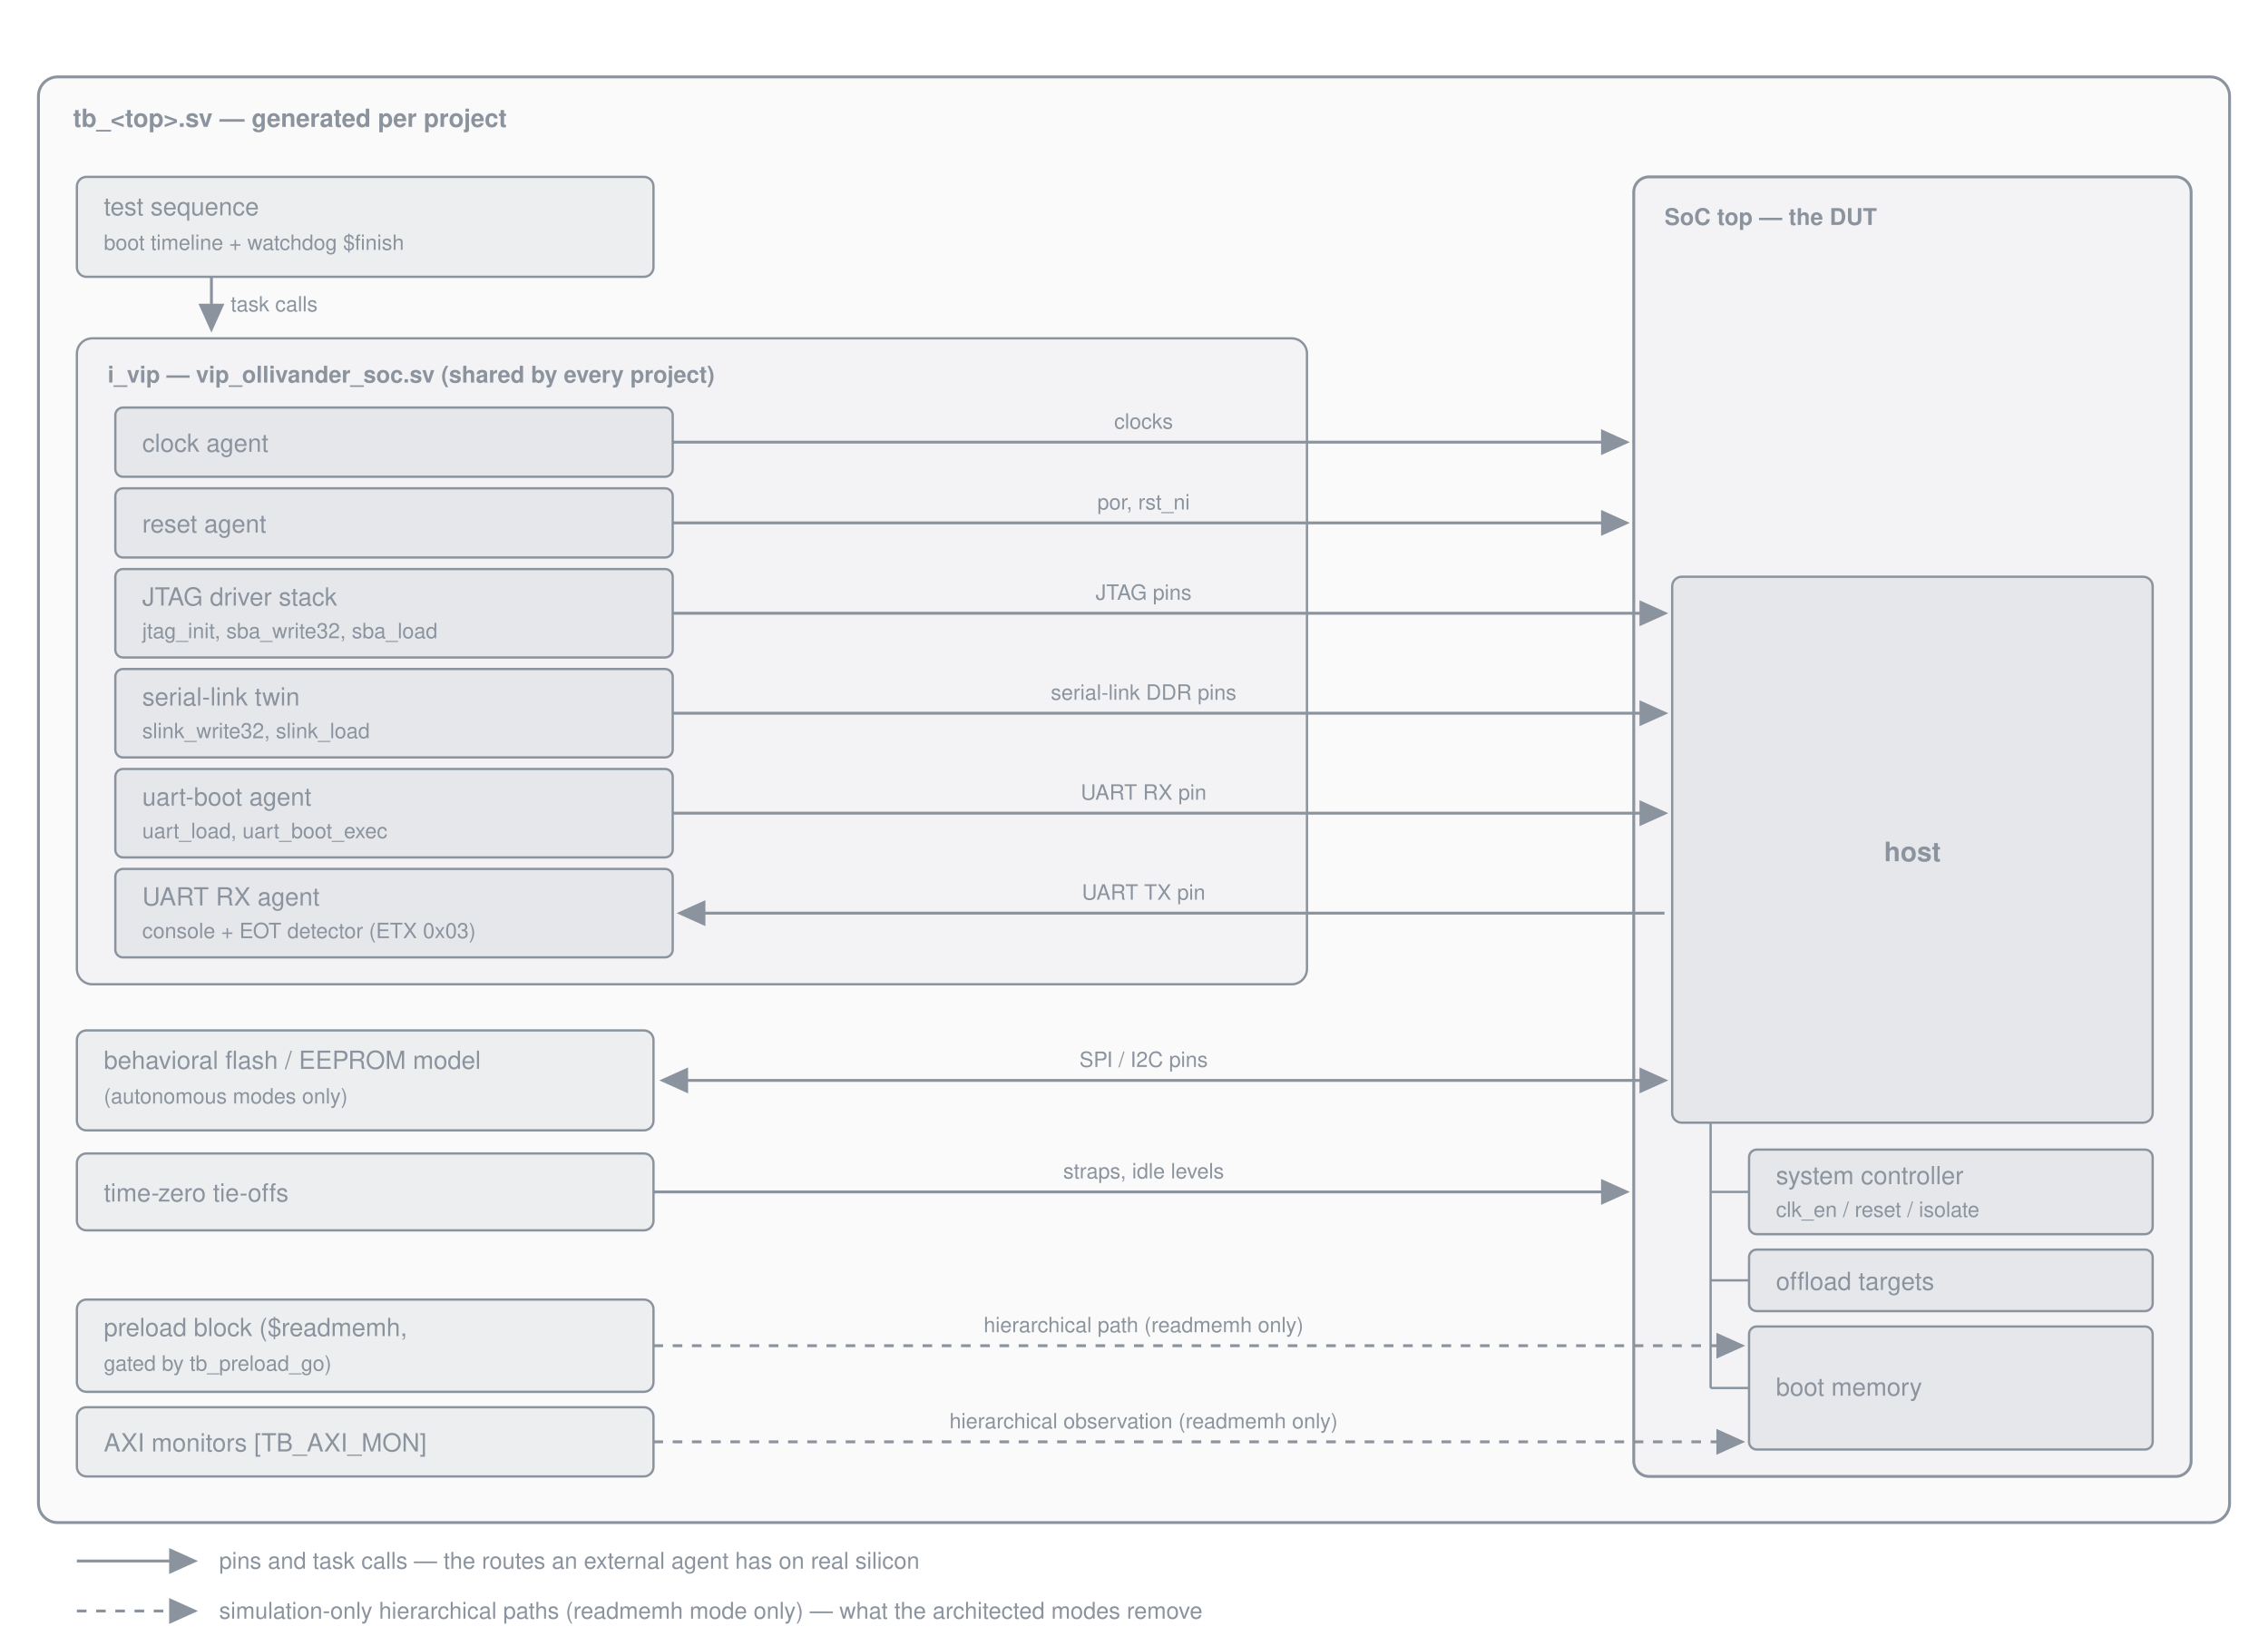
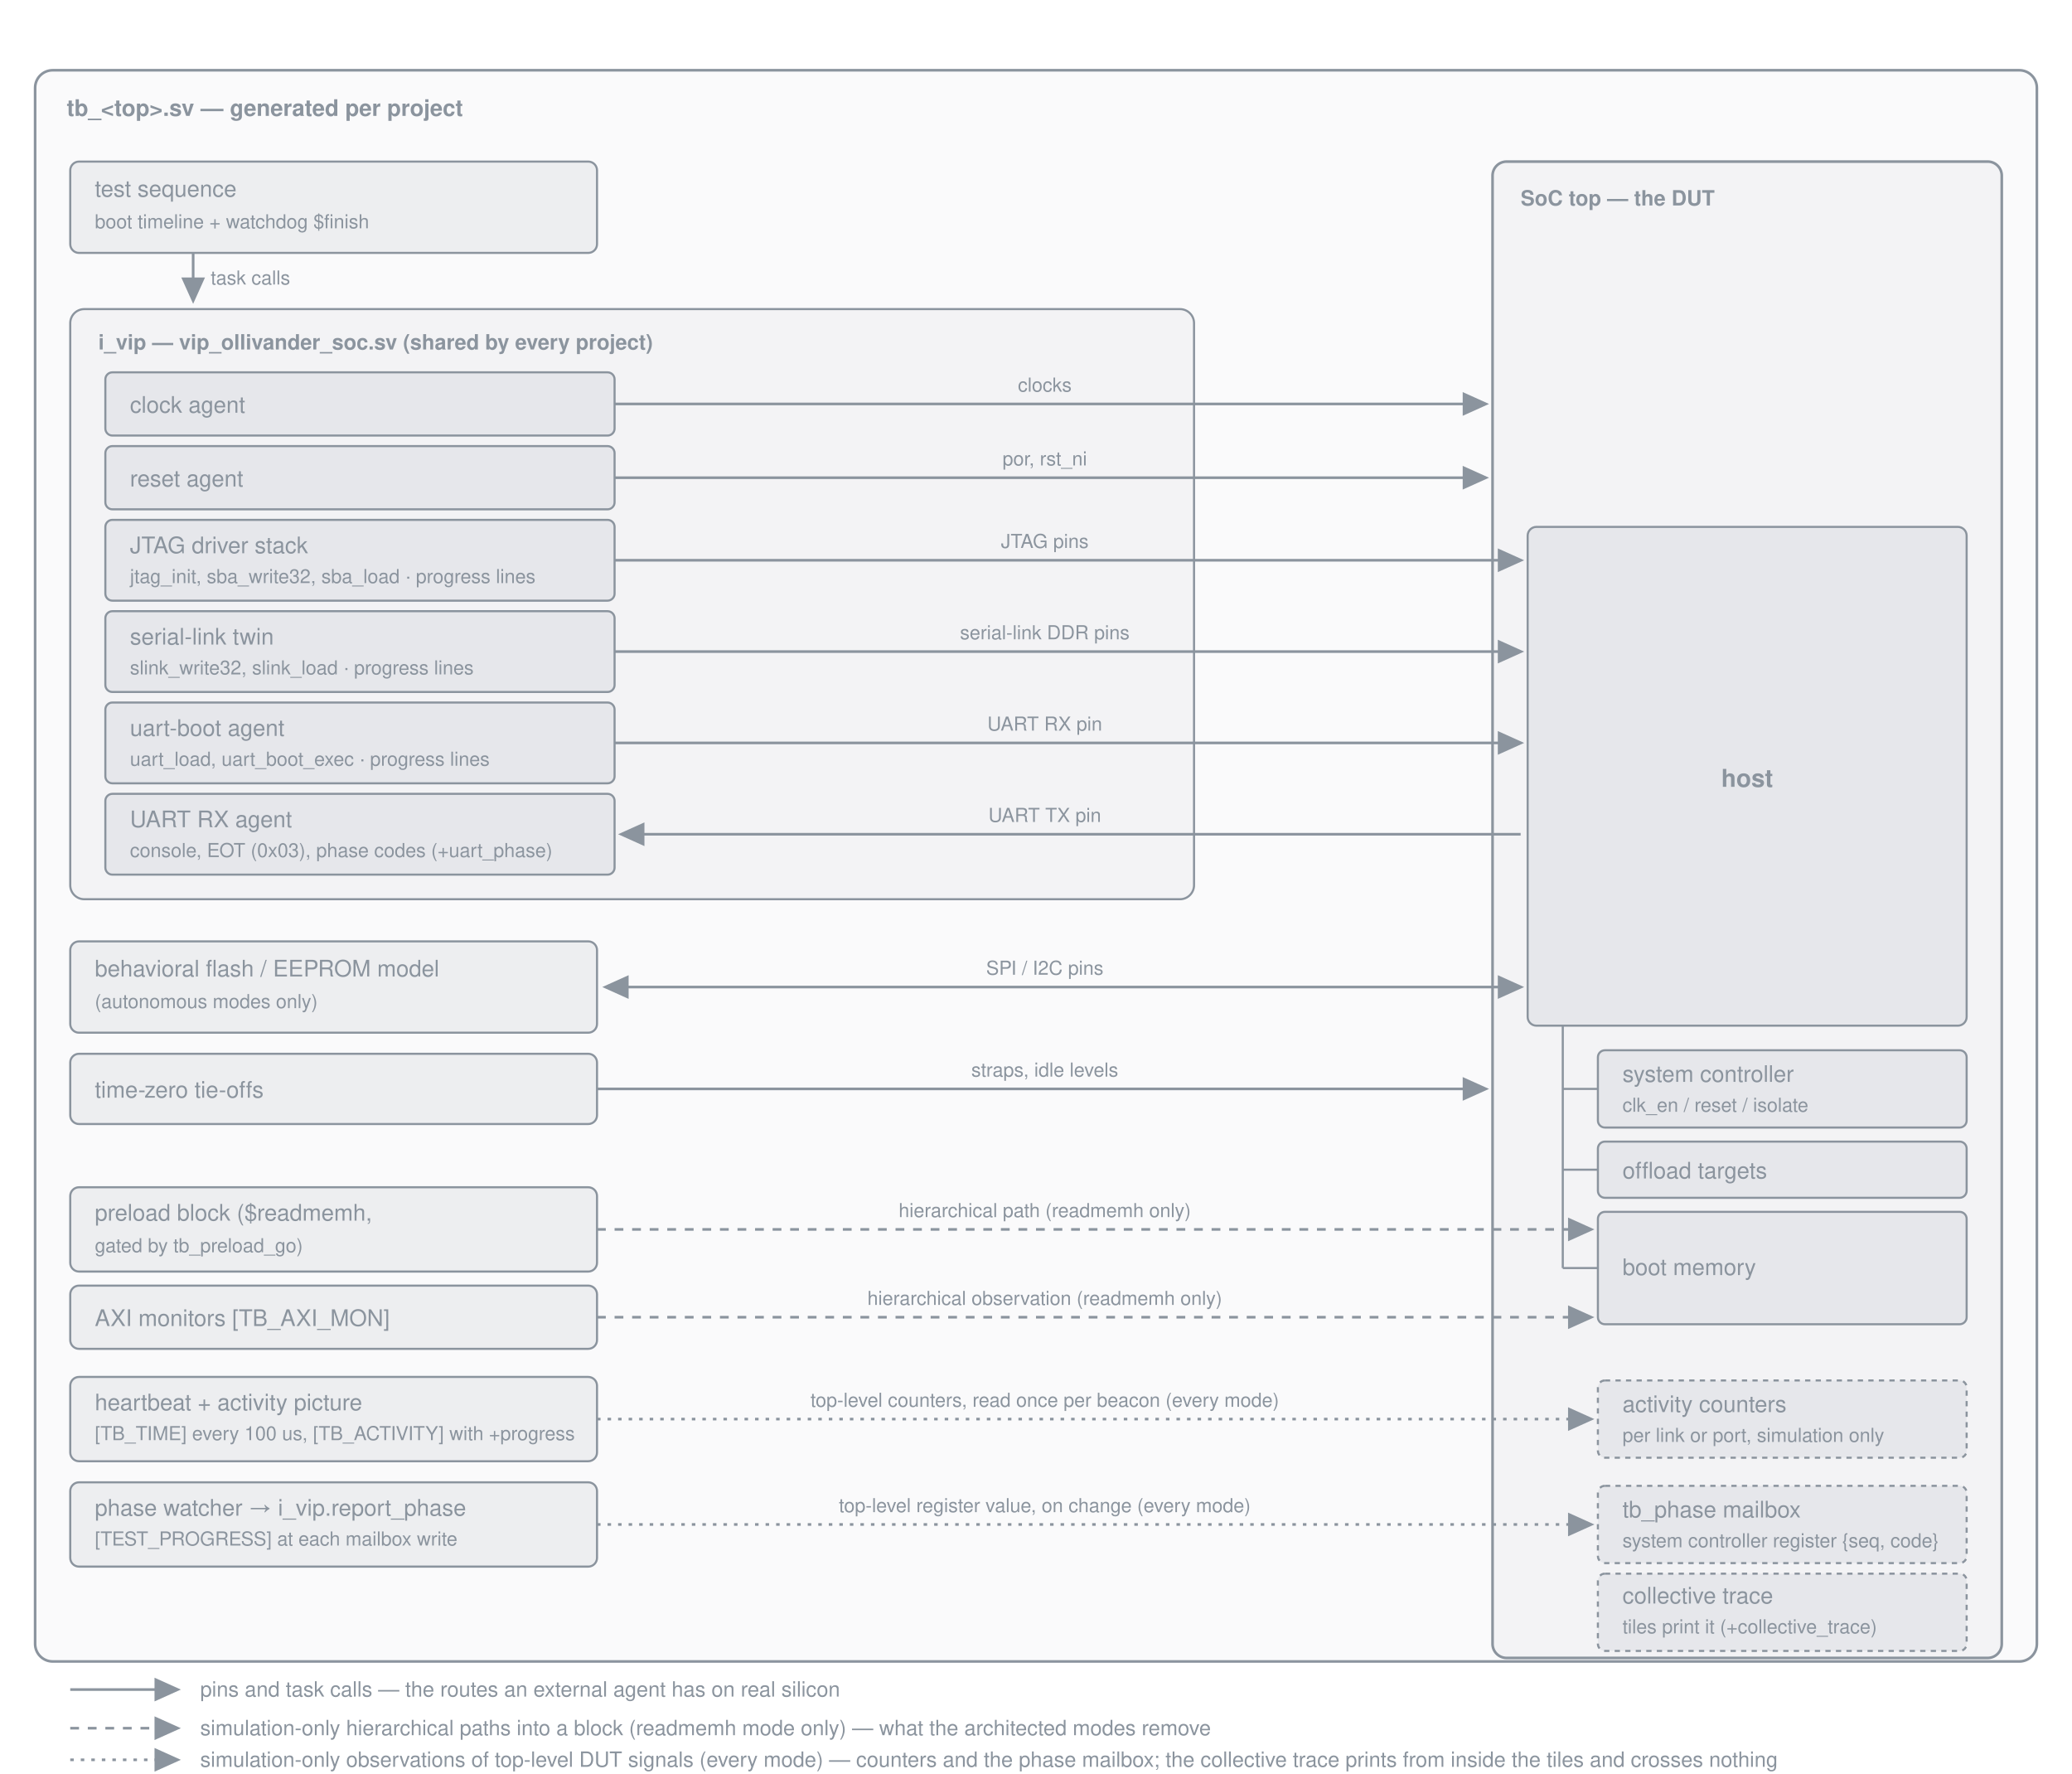
- <svg xmlns="http://www.w3.org/2000/svg" viewBox="0 0 1180 856" font-family="-apple-system, 'Segoe UI', Helvetica, Arial, sans-serif" font-size="13">
+ <svg xmlns="http://www.w3.org/2000/svg" viewBox="0 0 1180 1010" font-family="-apple-system, 'Segoe UI', Helvetica, Arial, sans-serif" font-size="13">
  <defs>
    <marker id="head" markerWidth="10" markerHeight="9" refX="8" refY="4.5" orient="auto-start-reverse">
      <path d="M0,0 L10,4.5 L0,9 z" fill="#8b949e" />
    </marker>
  </defs>
-   <rect x="20" y="40" width="1140" height="752" rx="10" stroke="#8b949e" fill="rgba(139,148,158,0.04)" stroke-width="1.5" />
+   <rect x="20" y="40" width="1140" height="906" rx="10" stroke="#8b949e" fill="rgba(139,148,158,0.04)" stroke-width="1.5" />
  <text x="38" y="66" fill="#8b949e" font-weight="600">tb_&lt;top&gt;.sv — generated per project</text>
  <g stroke="#8b949e" fill="rgba(139,148,158,0.12)" stroke-width="1.2">
    <rect x="40" y="92" width="300" height="52" rx="5" />
  </g>
  <g fill="#8b949e">
    <text x="54" y="112">test sequence</text>
    <text x="54" y="130" font-size="11">boot timeline + watchdog $finish</text>
  </g>
  <line x1="110" y1="144" x2="110" y2="170" stroke="#8b949e" stroke-width="1.5" marker-end="url(#head)" />
  <text x="120" y="162" fill="#8b949e" font-size="11">task calls</text>
  <rect x="40" y="176" width="640" height="336" rx="8" stroke="#8b949e" fill="rgba(139,148,158,0.06)" stroke-width="1.2" />
  <text x="56" y="199" fill="#8b949e" font-size="12" font-weight="600">i_vip — vip_ollivander_soc.sv (shared by every project)</text>
  <g stroke="#8b949e" fill="rgba(139,148,158,0.12)" stroke-width="1.2">
    <rect x="60" y="212" width="290" height="36" rx="4" />
    <rect x="60" y="254" width="290" height="36" rx="4" />
    <rect x="60" y="296" width="290" height="46" rx="4" />
    <rect x="60" y="348" width="290" height="46" rx="4" />
    <rect x="60" y="400" width="290" height="46" rx="4" />
    <rect x="60" y="452" width="290" height="46" rx="4" />
  </g>
  <g fill="#8b949e">
    <text x="74" y="235">clock agent</text>
    <text x="74" y="277">reset agent</text>
    <text x="74" y="315">JTAG driver stack</text>
-     <text x="74" y="332" font-size="11">jtag_init, sba_write32, sba_load</text>
+     <text x="74" y="332" font-size="11">jtag_init, sba_write32, sba_load · progress lines</text>
    <text x="74" y="367">serial-link twin</text>
-     <text x="74" y="384" font-size="11">slink_write32, slink_load</text>
+     <text x="74" y="384" font-size="11">slink_write32, slink_load · progress lines</text>
    <text x="74" y="419">uart-boot agent</text>
-     <text x="74" y="436" font-size="11">uart_load, uart_boot_exec</text>
+     <text x="74" y="436" font-size="11">uart_load, uart_boot_exec · progress lines</text>
    <text x="74" y="471">UART RX agent</text>
-     <text x="74" y="488" font-size="11">console + EOT detector (ETX 0x03)</text>
+     <text x="74" y="488" font-size="11">console, EOT (0x03), phase codes (+uart_phase)</text>
  </g>
  <g stroke="#8b949e" fill="rgba(139,148,158,0.12)" stroke-width="1.2">
    <rect x="40" y="536" width="300" height="52" rx="5" />
    <rect x="40" y="600" width="300" height="40" rx="5" />
    <rect x="40" y="676" width="300" height="48" rx="5" />
    <rect x="40" y="732" width="300" height="36" rx="5" />
  </g>
  <g fill="#8b949e">
    <text x="54" y="556">behavioral flash / EEPROM model</text>
    <text x="54" y="574" font-size="11">(autonomous modes only)</text>
    <text x="54" y="625">time-zero tie-offs</text>
    <text x="54" y="695">preload block ($readmemh,</text>
    <text x="54" y="713" font-size="11">gated by tb_preload_go)</text>
    <text x="54" y="755">AXI monitors [TB_AXI_MON]</text>
  </g>
-   <rect x="850" y="92" width="290" height="676" rx="8" stroke="#8b949e" fill="rgba(139,148,158,0.06)" stroke-width="1.5" />
+   <g stroke="#8b949e" fill="rgba(139,148,158,0.12)" stroke-width="1.2">
+     <rect x="40" y="784" width="300" height="48" rx="5" />
+     <rect x="40" y="844" width="300" height="48" rx="5" />
+   </g>
+   <g fill="#8b949e">
+     <text x="54" y="803">heartbeat + activity picture</text>
+     <text x="54" y="820" font-size="11">[TB_TIME] every 100 us, [TB_ACTIVITY] with +progress</text>
+     <text x="54" y="863">phase watcher → i_vip.report_phase</text>
+     <text x="54" y="880" font-size="11">[TEST_PROGRESS] at each mailbox write</text>
+   </g>
+   <rect x="850" y="92" width="290" height="852" rx="8" stroke="#8b949e" fill="rgba(139,148,158,0.06)" stroke-width="1.5" />
  <text x="866" y="117" fill="#8b949e" font-size="12" font-weight="600">SoC top — the DUT</text>
  <g stroke="#8b949e" fill="rgba(139,148,158,0.12)" stroke-width="1.2">
    <rect x="870" y="300" width="250" height="284" rx="5" />
    <rect x="910" y="598" width="210" height="44" rx="4" />
    <rect x="910" y="650" width="210" height="32" rx="4" />
    <rect x="910" y="690" width="210" height="64" rx="4" />
  </g>
  <text x="995" y="448" fill="#8b949e" font-size="14" font-weight="600" text-anchor="middle">host</text>
  <g fill="#8b949e">
    <text x="924" y="616">system controller</text>
    <text x="924" y="633" font-size="11">clk_en / reset / isolate</text>
    <text x="924" y="671">offload targets</text>
    <text x="924" y="726">boot memory</text>
+   </g>
+   <g stroke="#8b949e" fill="rgba(139,148,158,0.12)" stroke-width="1.2" stroke-dasharray="3 3">
+     <rect x="910" y="786" width="210" height="44" rx="4" />
+     <rect x="910" y="846" width="210" height="44" rx="4" />
+     <rect x="910" y="896" width="210" height="44" rx="4" />
+   </g>
+   <g fill="#8b949e">
+     <text x="924" y="804">activity counters</text>
+     <text x="924" y="821" font-size="11">per link or port, simulation only</text>
+     <text x="924" y="864">tb_phase mailbox</text>
+     <text x="924" y="881" font-size="11">system controller register {seq, code}</text>
+     <text x="924" y="913">collective trace</text>
+     <text x="924" y="930" font-size="11">tiles print it (+collective_trace)</text>
  </g>
  <g stroke="#8b949e" stroke-width="1.2" fill="none">
    <path d="M890,584 V722" />
    <path d="M890,620 H910" />
    <path d="M890,666 H910" />
    <path d="M890,722 H910" />
  </g>
  <g stroke="#8b949e" stroke-width="1.5" fill="none">
    <path d="M350,230 H845" marker-end="url(#head)" />
    <path d="M350,272 H845" marker-end="url(#head)" />
    <path d="M350,319 H865" marker-end="url(#head)" />
    <path d="M350,371 H865" marker-end="url(#head)" />
    <path d="M350,423 H865" marker-end="url(#head)" />
    <path d="M866,475 H355" marker-end="url(#head)" />
    <path d="M346,562 H865" marker-start="url(#head)" marker-end="url(#head)" />
    <path d="M340,620 H845" marker-end="url(#head)" />
  </g>
  <g stroke="#8b949e" stroke-width="1.5" fill="none" stroke-dasharray="5 5">
    <path d="M340,700 H905" marker-end="url(#head)" />
    <path d="M340,750 H905" marker-end="url(#head)" />
  </g>
+   <g stroke="#8b949e" stroke-width="1.5" fill="none" stroke-dasharray="2 4">
+     <path d="M340,808 H905" marker-end="url(#head)" />
+     <path d="M340,868 H905" marker-end="url(#head)" />
+   </g>
  <g fill="#8b949e" font-size="11" text-anchor="middle">
    <text x="595" y="223">clocks</text>
    <text x="595" y="265">por, rst_ni</text>
    <text x="595" y="312">JTAG pins</text>
    <text x="595" y="364">serial-link DDR pins</text>
    <text x="595" y="416">UART RX pin</text>
    <text x="595" y="468">UART TX pin</text>
    <text x="595" y="555">SPI / I2C pins</text>
    <text x="595" y="613">straps, idle levels</text>
    <text x="595" y="693">hierarchical path (readmemh only)</text>
    <text x="595" y="743">hierarchical observation (readmemh only)</text>
+     <text x="595" y="801">top-level counters, read once per beacon (every mode)</text>
+     <text x="595" y="861">top-level register value, on change (every mode)</text>
  </g>
-   <line x1="40" y1="812" x2="100" y2="812" stroke="#8b949e" stroke-width="1.5" marker-end="url(#head)" />
-   <text x="114" y="816" fill="#8b949e" font-size="12">pins and task calls — the routes an external agent has on real silicon</text>
-   <line x1="40" y1="838" x2="100" y2="838" stroke="#8b949e" stroke-width="1.5" stroke-dasharray="5 5" marker-end="url(#head)" />
-   <text x="114" y="842" fill="#8b949e" font-size="12">simulation-only hierarchical paths (readmemh mode only) — what the architected modes remove</text>
+   <line x1="40" y1="962" x2="100" y2="962" stroke="#8b949e" stroke-width="1.5" marker-end="url(#head)" />
+   <text x="114" y="966" fill="#8b949e" font-size="12">pins and task calls — the routes an external agent has on real silicon</text>
+   <line x1="40" y1="984" x2="100" y2="984" stroke="#8b949e" stroke-width="1.5" stroke-dasharray="5 5" marker-end="url(#head)" />
+   <text x="114" y="988" fill="#8b949e" font-size="12">simulation-only hierarchical paths into a block (readmemh mode only) — what the architected modes remove</text>
+   <line x1="40" y1="1002" x2="100" y2="1002" stroke="#8b949e" stroke-width="1.5" stroke-dasharray="2 4" marker-end="url(#head)" />
+   <text x="114" y="1006" fill="#8b949e" font-size="12">simulation-only observations of top-level DUT signals (every mode) — counters and the phase mailbox; the collective trace prints from inside the tiles and crosses nothing</text>
</svg>
